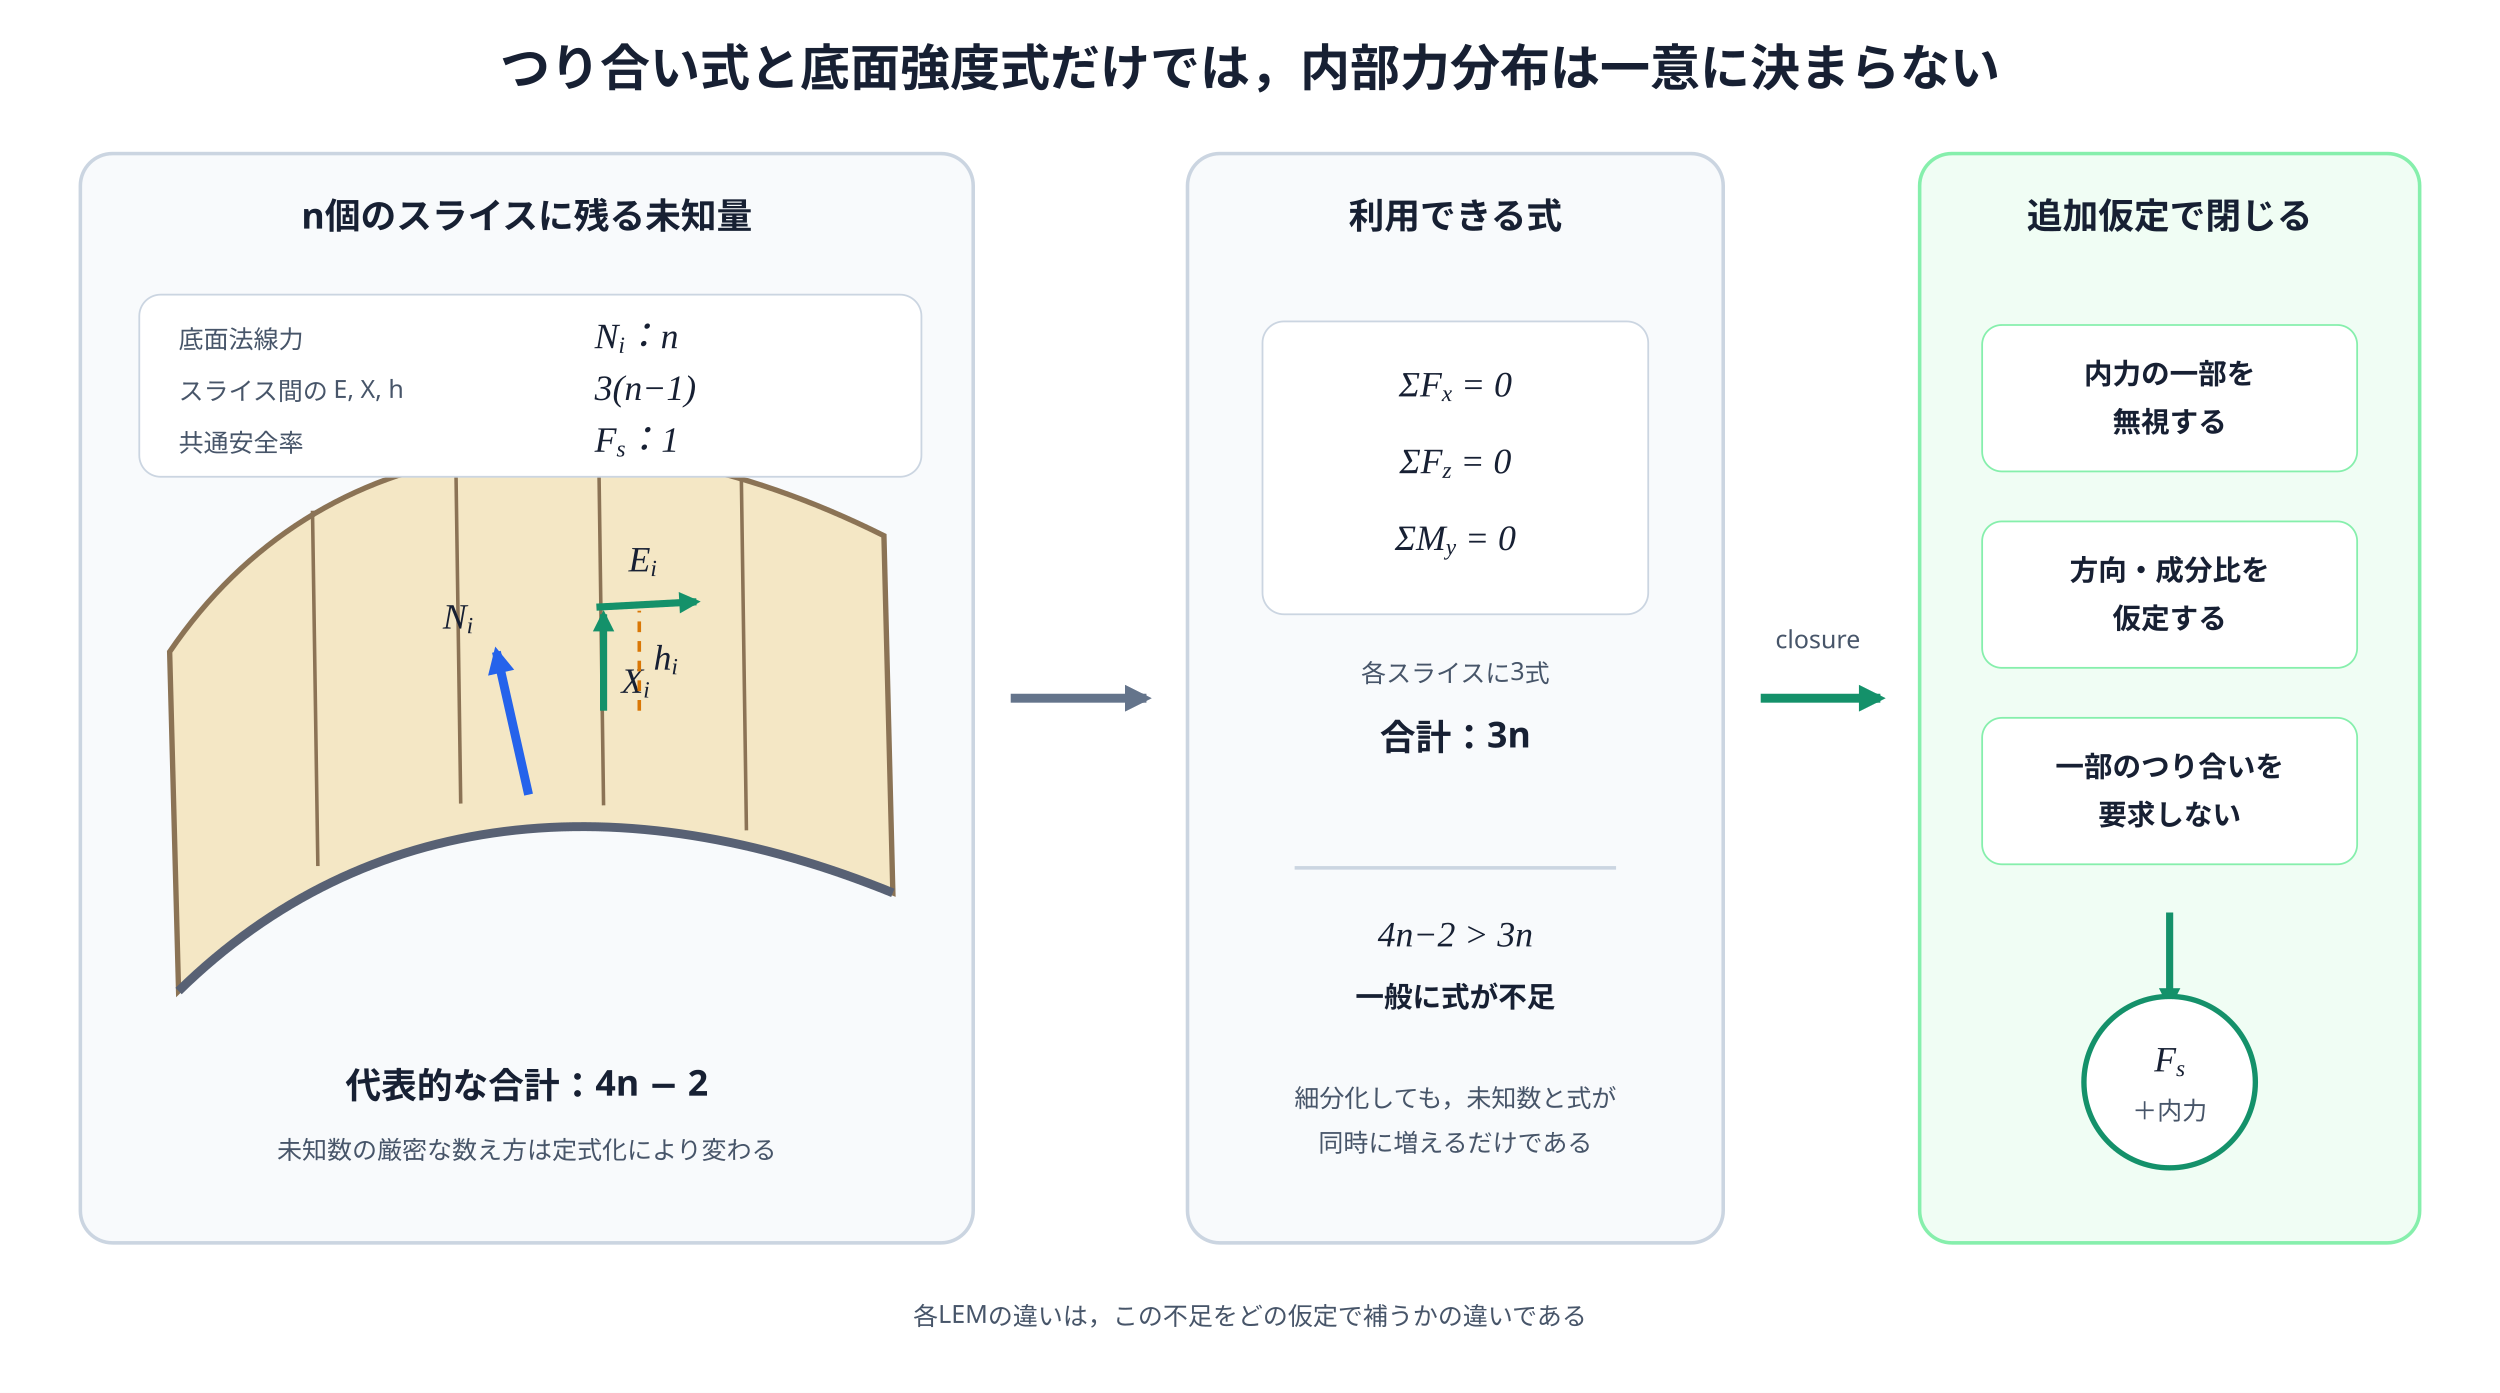
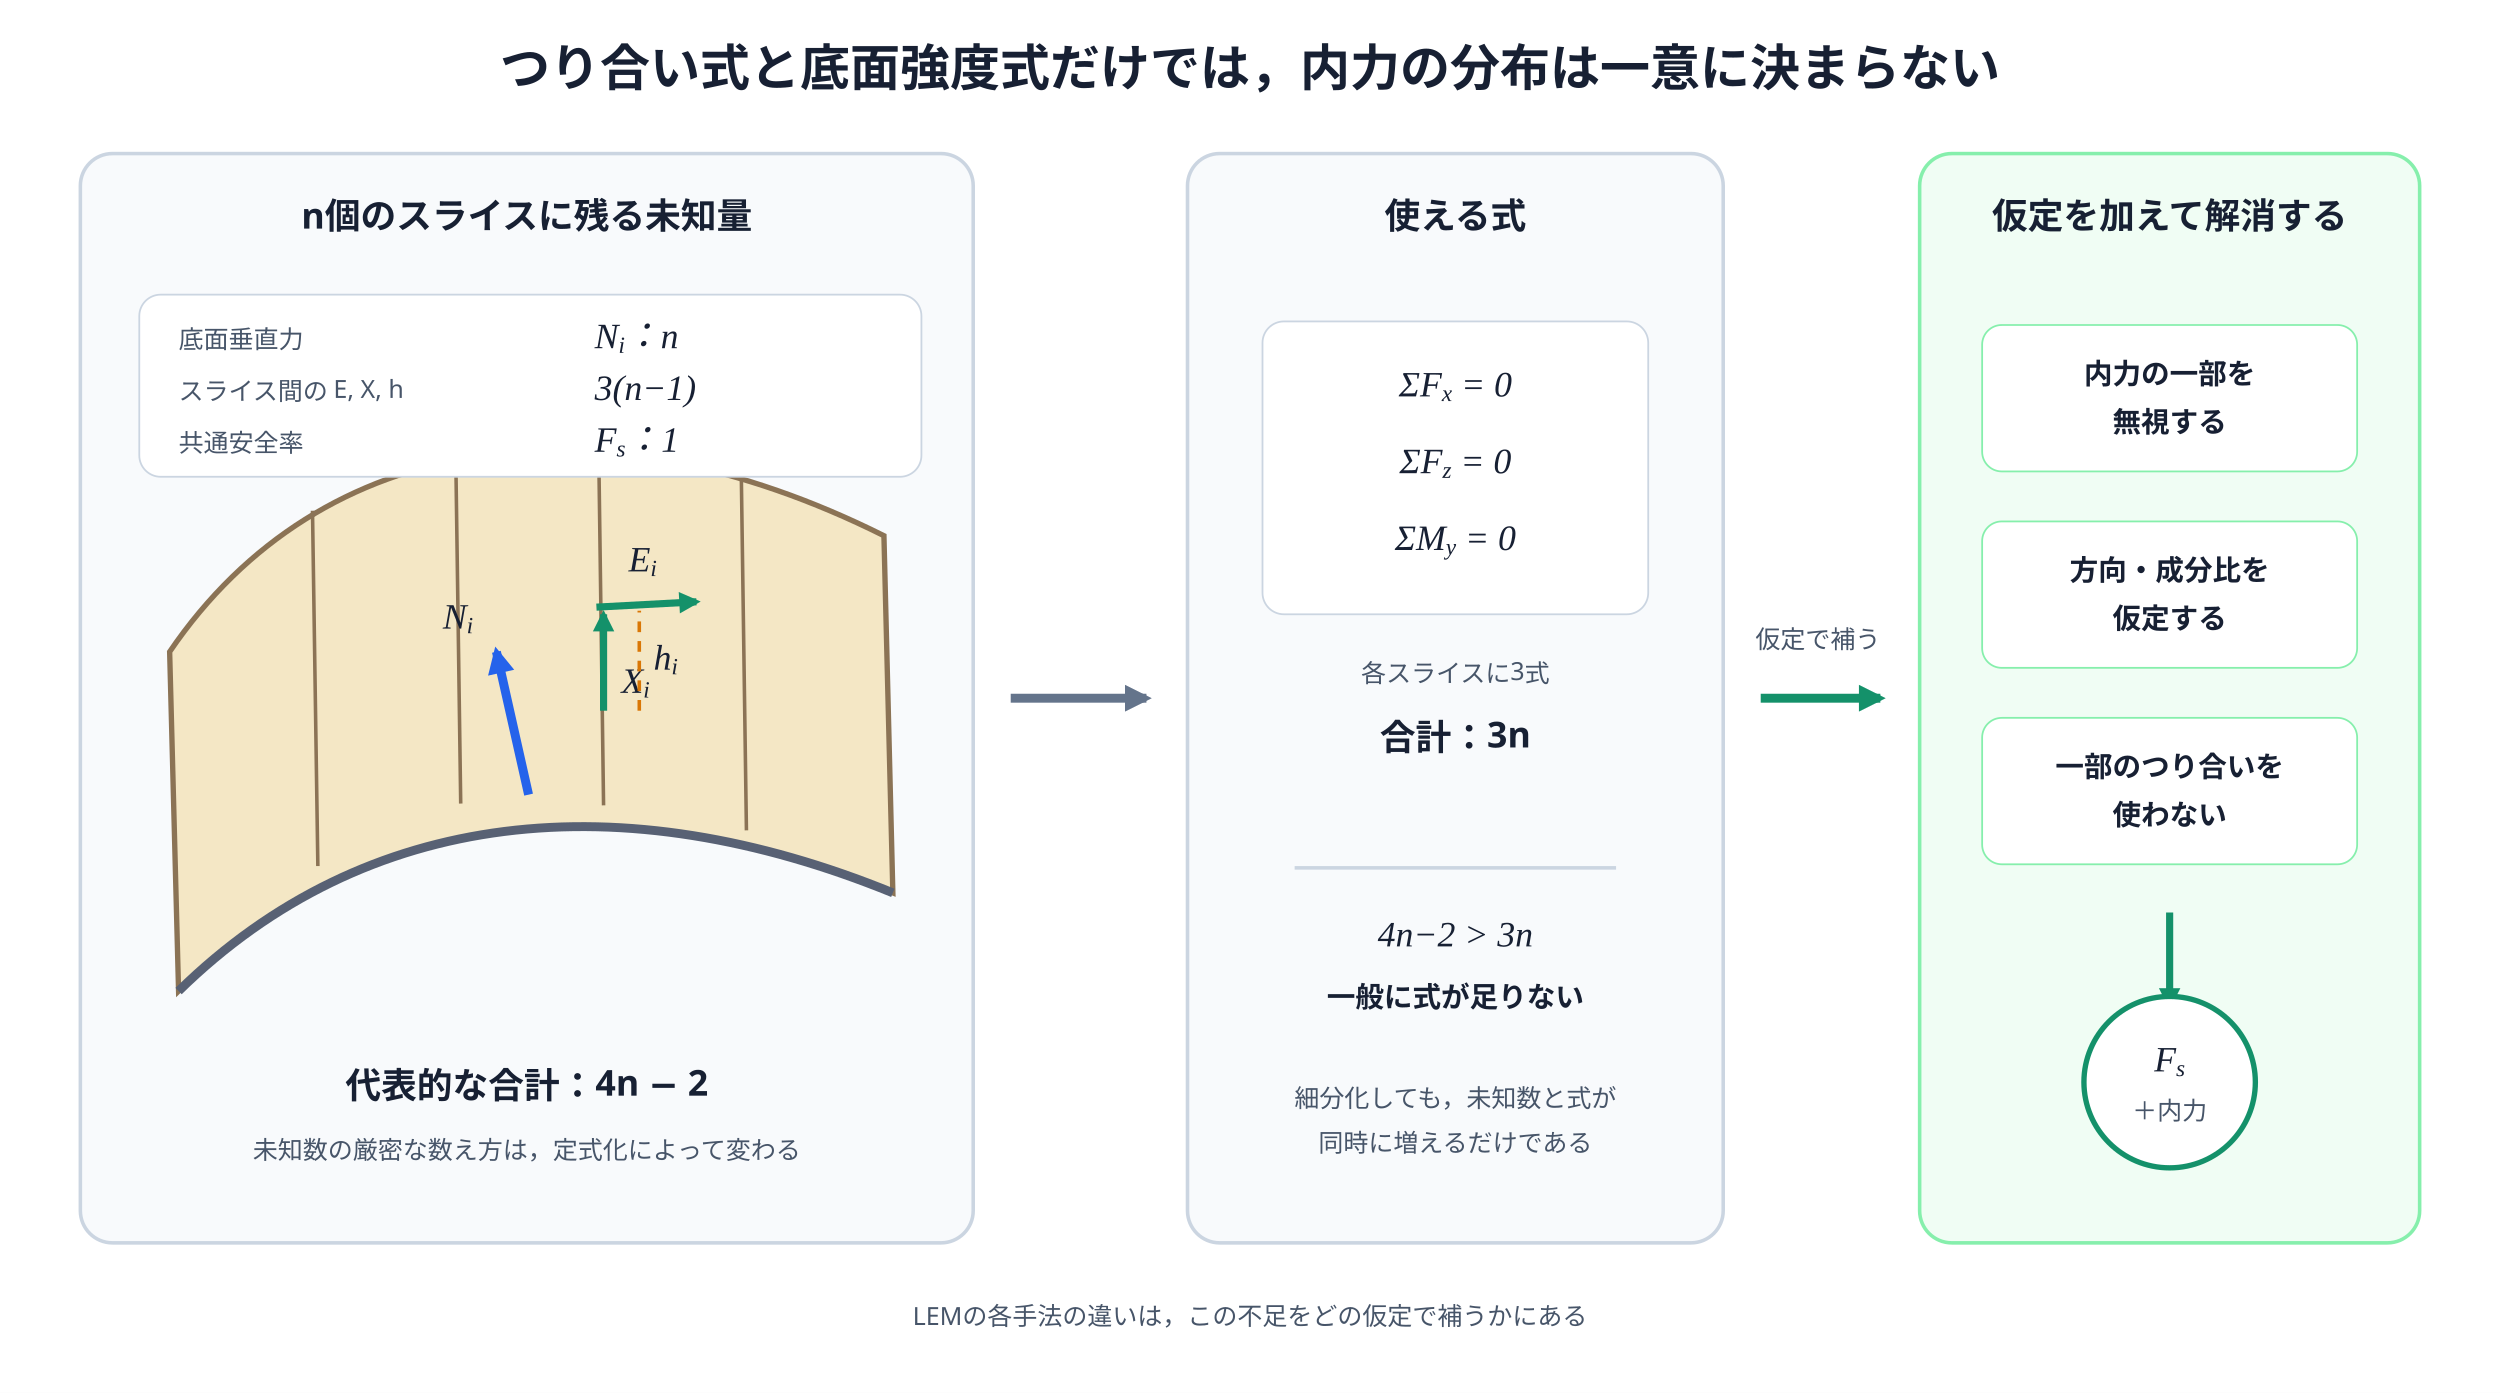
<svg xmlns="http://www.w3.org/2000/svg" width="1400" height="780" viewBox="0 0 1400 780" role="img" aria-labelledby="title desc">
  <defs>
    <marker id="gray" viewBox="0 0 10 10" markerWidth="3" markerHeight="3" refX="8" refY="5" orient="auto">
      <path d="M0 0L10 5L0 10Z" fill="#64748b" />
    </marker>
    <marker id="blue" viewBox="0 0 10 10" markerWidth="3" markerHeight="3" refX="8" refY="5" orient="auto">
      <path d="M0 0L10 5L0 10Z" fill="#2563eb" />
    </marker>
    <marker id="green" viewBox="0 0 10 10" markerWidth="3" markerHeight="3" refX="8" refY="5" orient="auto">
      <path d="M0 0L10 5L0 10Z" fill="#14916a" />
    </marker>
    <style>
      .title{font:700 28px "Noto Sans JP","Hiragino Sans","Yu Gothic",sans-serif;fill:#172033}.head{font:700 20px "Noto Sans JP","Hiragino Sans","Yu Gothic",sans-serif;fill:#172033}.label{font:600 16px "Noto Sans JP","Hiragino Sans","Yu Gothic",sans-serif;fill:#172033}.small{font:500 14px "Noto Sans JP","Hiragino Sans","Yu Gothic",sans-serif;fill:#475569}.math{font:italic 20px Georgia,"Times New Roman",serif;fill:#172033}.panel{fill:#f8fafc;stroke:#cbd5e1;stroke-width:2}
    </style>
  </defs>
  <rect width="1400" height="780" fill="#fff" />
-   <text x="700" y="48" text-anchor="middle" class="title">つり合い式と底面強度式だけでは，内部力分布は一意に決まらない</text>
+   <text x="700" y="48" text-anchor="middle" class="title">つり合い式と底面強度式だけでは，内力の分布は一意に決まらない</text>
  <rect x="45" y="86" width="500" height="610" rx="18" class="panel" />
  <text x="295" y="128" text-anchor="middle" class="head">n個のスライスに残る未知量</text>
  <path d="M95 365 C180 240 335 220 495 300 L500 500 C348 438 205 452 100 555Z" fill="#f4e7c5" stroke="#8b7355" stroke-width="3" />
  <path d="M100 555 C205 452 348 438 500 500" fill="none" stroke="#586174" stroke-width="5" />
  <line x1="175" y1="286" x2="178" y2="485" stroke="#8b7355" stroke-width="2" />
  <line x1="255" y1="240" x2="258" y2="450" stroke="#8b7355" stroke-width="2" />
  <line x1="335" y1="232" x2="338" y2="451" stroke="#8b7355" stroke-width="2" />
  <line x1="415" y1="257" x2="418" y2="465" stroke="#8b7355" stroke-width="2" />
  <line x1="296" y1="445" x2="278" y2="365" stroke="#2563eb" stroke-width="5" marker-end="url(#blue)" />
  <text x="248" y="352" class="math" fill="#2563eb">N<tspan baseline-shift="sub" font-size="13">i</tspan>
  </text>
  <line x1="334" y1="340" x2="390" y2="337" stroke="#14916a" stroke-width="4" marker-end="url(#green)" />
  <text x="352" y="320" class="math" fill="#14916a">E<tspan baseline-shift="sub" font-size="13">i</tspan>
  </text>
  <line x1="338" y1="398" x2="338" y2="344" stroke="#14916a" stroke-width="4" marker-end="url(#green)" />
  <text x="348" y="388" class="math" fill="#14916a">X<tspan baseline-shift="sub" font-size="13">i</tspan>
  </text>
  <line x1="358" y1="398" x2="358" y2="342" stroke="#d97706" stroke-width="2" stroke-dasharray="6 5" />
  <text x="366" y="375" class="math" fill="#d97706">h<tspan baseline-shift="sub" font-size="13">i</tspan>
  </text>
  <g transform="translate(78 165)">
    <rect width="438" height="102" rx="12" fill="#fff" stroke="#cbd5e1" />
-     <text x="22" y="30" class="small">底面法線力</text>
+     <text x="22" y="30" class="small">底面垂直力</text>
    <text x="255" y="30" class="math">N<tspan baseline-shift="sub" font-size="13">i</tspan>：n</text>
    <text x="22" y="59" class="small">スライス間の E, X, h</text>
    <text x="255" y="59" class="math">3(n−1)</text>
    <text x="22" y="88" class="small">共通安全率</text>
    <text x="255" y="88" class="math">F<tspan baseline-shift="sub" font-size="13">s</tspan>：1</text>
  </g>
  <text x="295" y="615" text-anchor="middle" class="head" fill="#d97706">代表的な合計：4n − 2</text>
-   <text x="295" y="649" text-anchor="middle" class="small">未知数の厳密な数え方は定式化により変わる</text>
+   <text x="295" y="649" text-anchor="middle" class="small">未知数の厳密な数え方は，定式化によって変わる</text>
  <line x1="566" y1="391" x2="642" y2="391" stroke="#64748b" stroke-width="5" marker-end="url(#gray)" />
  <rect x="665" y="86" width="300" height="610" rx="18" class="panel" />
-   <text x="815" y="128" text-anchor="middle" class="head">利用できる式</text>
+   <text x="815" y="128" text-anchor="middle" class="head">使える式</text>
  <rect x="707" y="180" width="216" height="164" rx="12" fill="#fff" stroke="#cbd5e1" />
  <text x="815" y="222" text-anchor="middle" class="math">ΣF<tspan baseline-shift="sub" font-size="13">x</tspan> = 0</text>
  <text x="815" y="265" text-anchor="middle" class="math">ΣF<tspan baseline-shift="sub" font-size="13">z</tspan> = 0</text>
  <text x="815" y="308" text-anchor="middle" class="math">ΣM<tspan baseline-shift="sub" font-size="13">y</tspan> = 0</text>
  <text x="815" y="382" text-anchor="middle" class="small">各スライスに3式</text>
  <text x="815" y="420" text-anchor="middle" class="head" fill="#2563eb">合計：3n</text>
  <path d="M725 486 H905" stroke="#cbd5e1" stroke-width="2" />
  <text x="815" y="530" text-anchor="middle" class="math" fill="#d64545">4n−2 &gt; 3n</text>
-   <text x="815" y="564" text-anchor="middle" class="label">一般に式が不足</text>
+   <text x="815" y="564" text-anchor="middle" class="label">一般に式が足りない</text>
  <text x="815" y="620" text-anchor="middle" class="small">細分化しても，未知数と式が</text>
  <text x="815" y="645" text-anchor="middle" class="small">同時に増えるだけである</text>
  <line x1="986" y1="391" x2="1053" y2="391" stroke="#14916a" stroke-width="5" marker-end="url(#green)" />
-   <text x="1018" y="363" text-anchor="middle" class="small" fill="#14916a">closure</text>
+   <text x="1018" y="363" text-anchor="middle" class="small" fill="#14916a">仮定で補う</text>
  <rect x="1075" y="86" width="280" height="610" rx="18" fill="#f0fdf4" stroke="#86efac" stroke-width="2" />
-   <text x="1215" y="128" text-anchor="middle" class="head">追加仮定で閉じる</text>
+   <text x="1215" y="128" text-anchor="middle" class="head">仮定を加えて解消する</text>
  <rect x="1110" y="182" width="210" height="82" rx="11" fill="#fff" stroke="#86efac" />
  <text x="1215" y="215" text-anchor="middle" class="label">内力の一部を</text>
  <text x="1215" y="242" text-anchor="middle" class="label">無視する</text>
  <rect x="1110" y="292" width="210" height="82" rx="11" fill="#fff" stroke="#86efac" />
  <text x="1215" y="325" text-anchor="middle" class="label">方向・成分比を</text>
  <text x="1215" y="352" text-anchor="middle" class="label">仮定する</text>
  <rect x="1110" y="402" width="210" height="82" rx="11" fill="#fff" stroke="#86efac" />
  <text x="1215" y="435" text-anchor="middle" class="label">一部のつり合いを</text>
-   <text x="1215" y="462" text-anchor="middle" class="label">要求しない</text>
+   <text x="1215" y="462" text-anchor="middle" class="label">使わない</text>
  <line x1="1215" y1="511" x2="1215" y2="563" stroke="#14916a" stroke-width="4" marker-end="url(#green)" />
  <circle cx="1215" cy="606" r="48" fill="#fff" stroke="#14916a" stroke-width="3" />
  <text x="1215" y="600" text-anchor="middle" class="math">F<tspan baseline-shift="sub" font-size="13">s</tspan>
  </text>
  <text x="1215" y="627" text-anchor="middle" class="small">＋内力</text>
-   <text x="700" y="742" text-anchor="middle" class="small">各LEMの違いは，この不足をどの仮定で補うかの違いである</text>
+   <text x="700" y="742" text-anchor="middle" class="small">LEMの各手法の違いは，この不足をどの仮定で補うかにある</text>
</svg>
